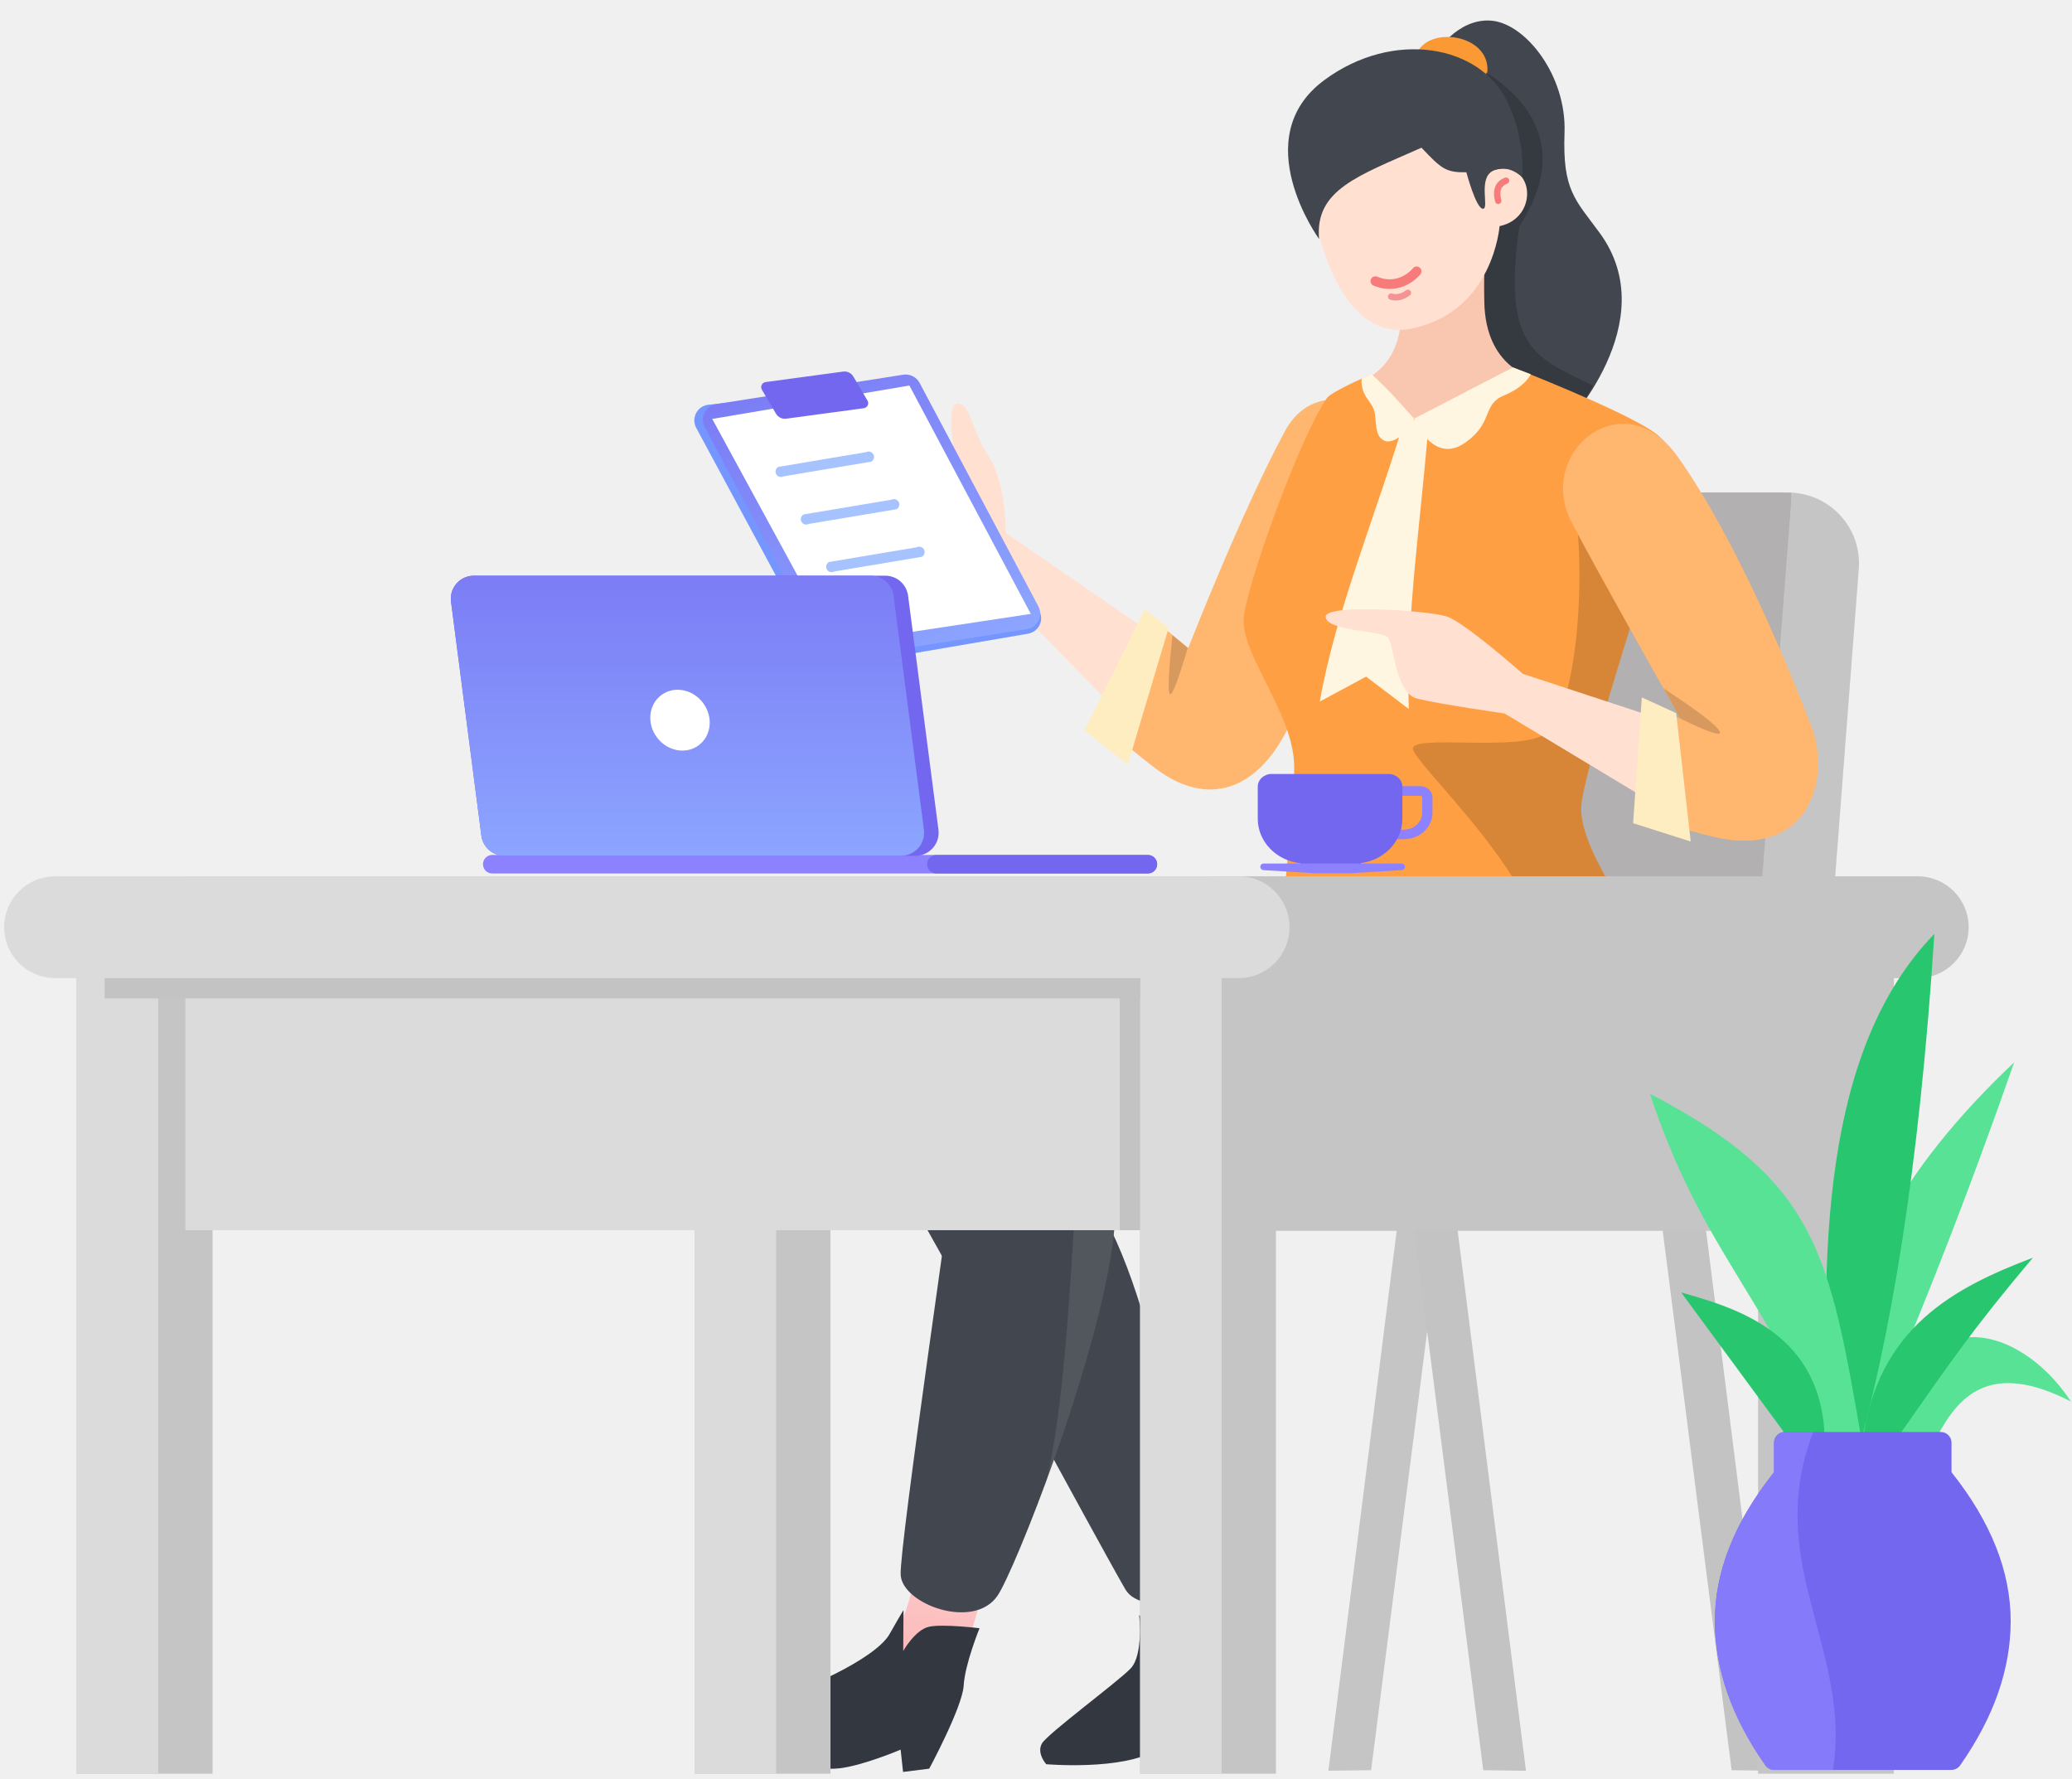
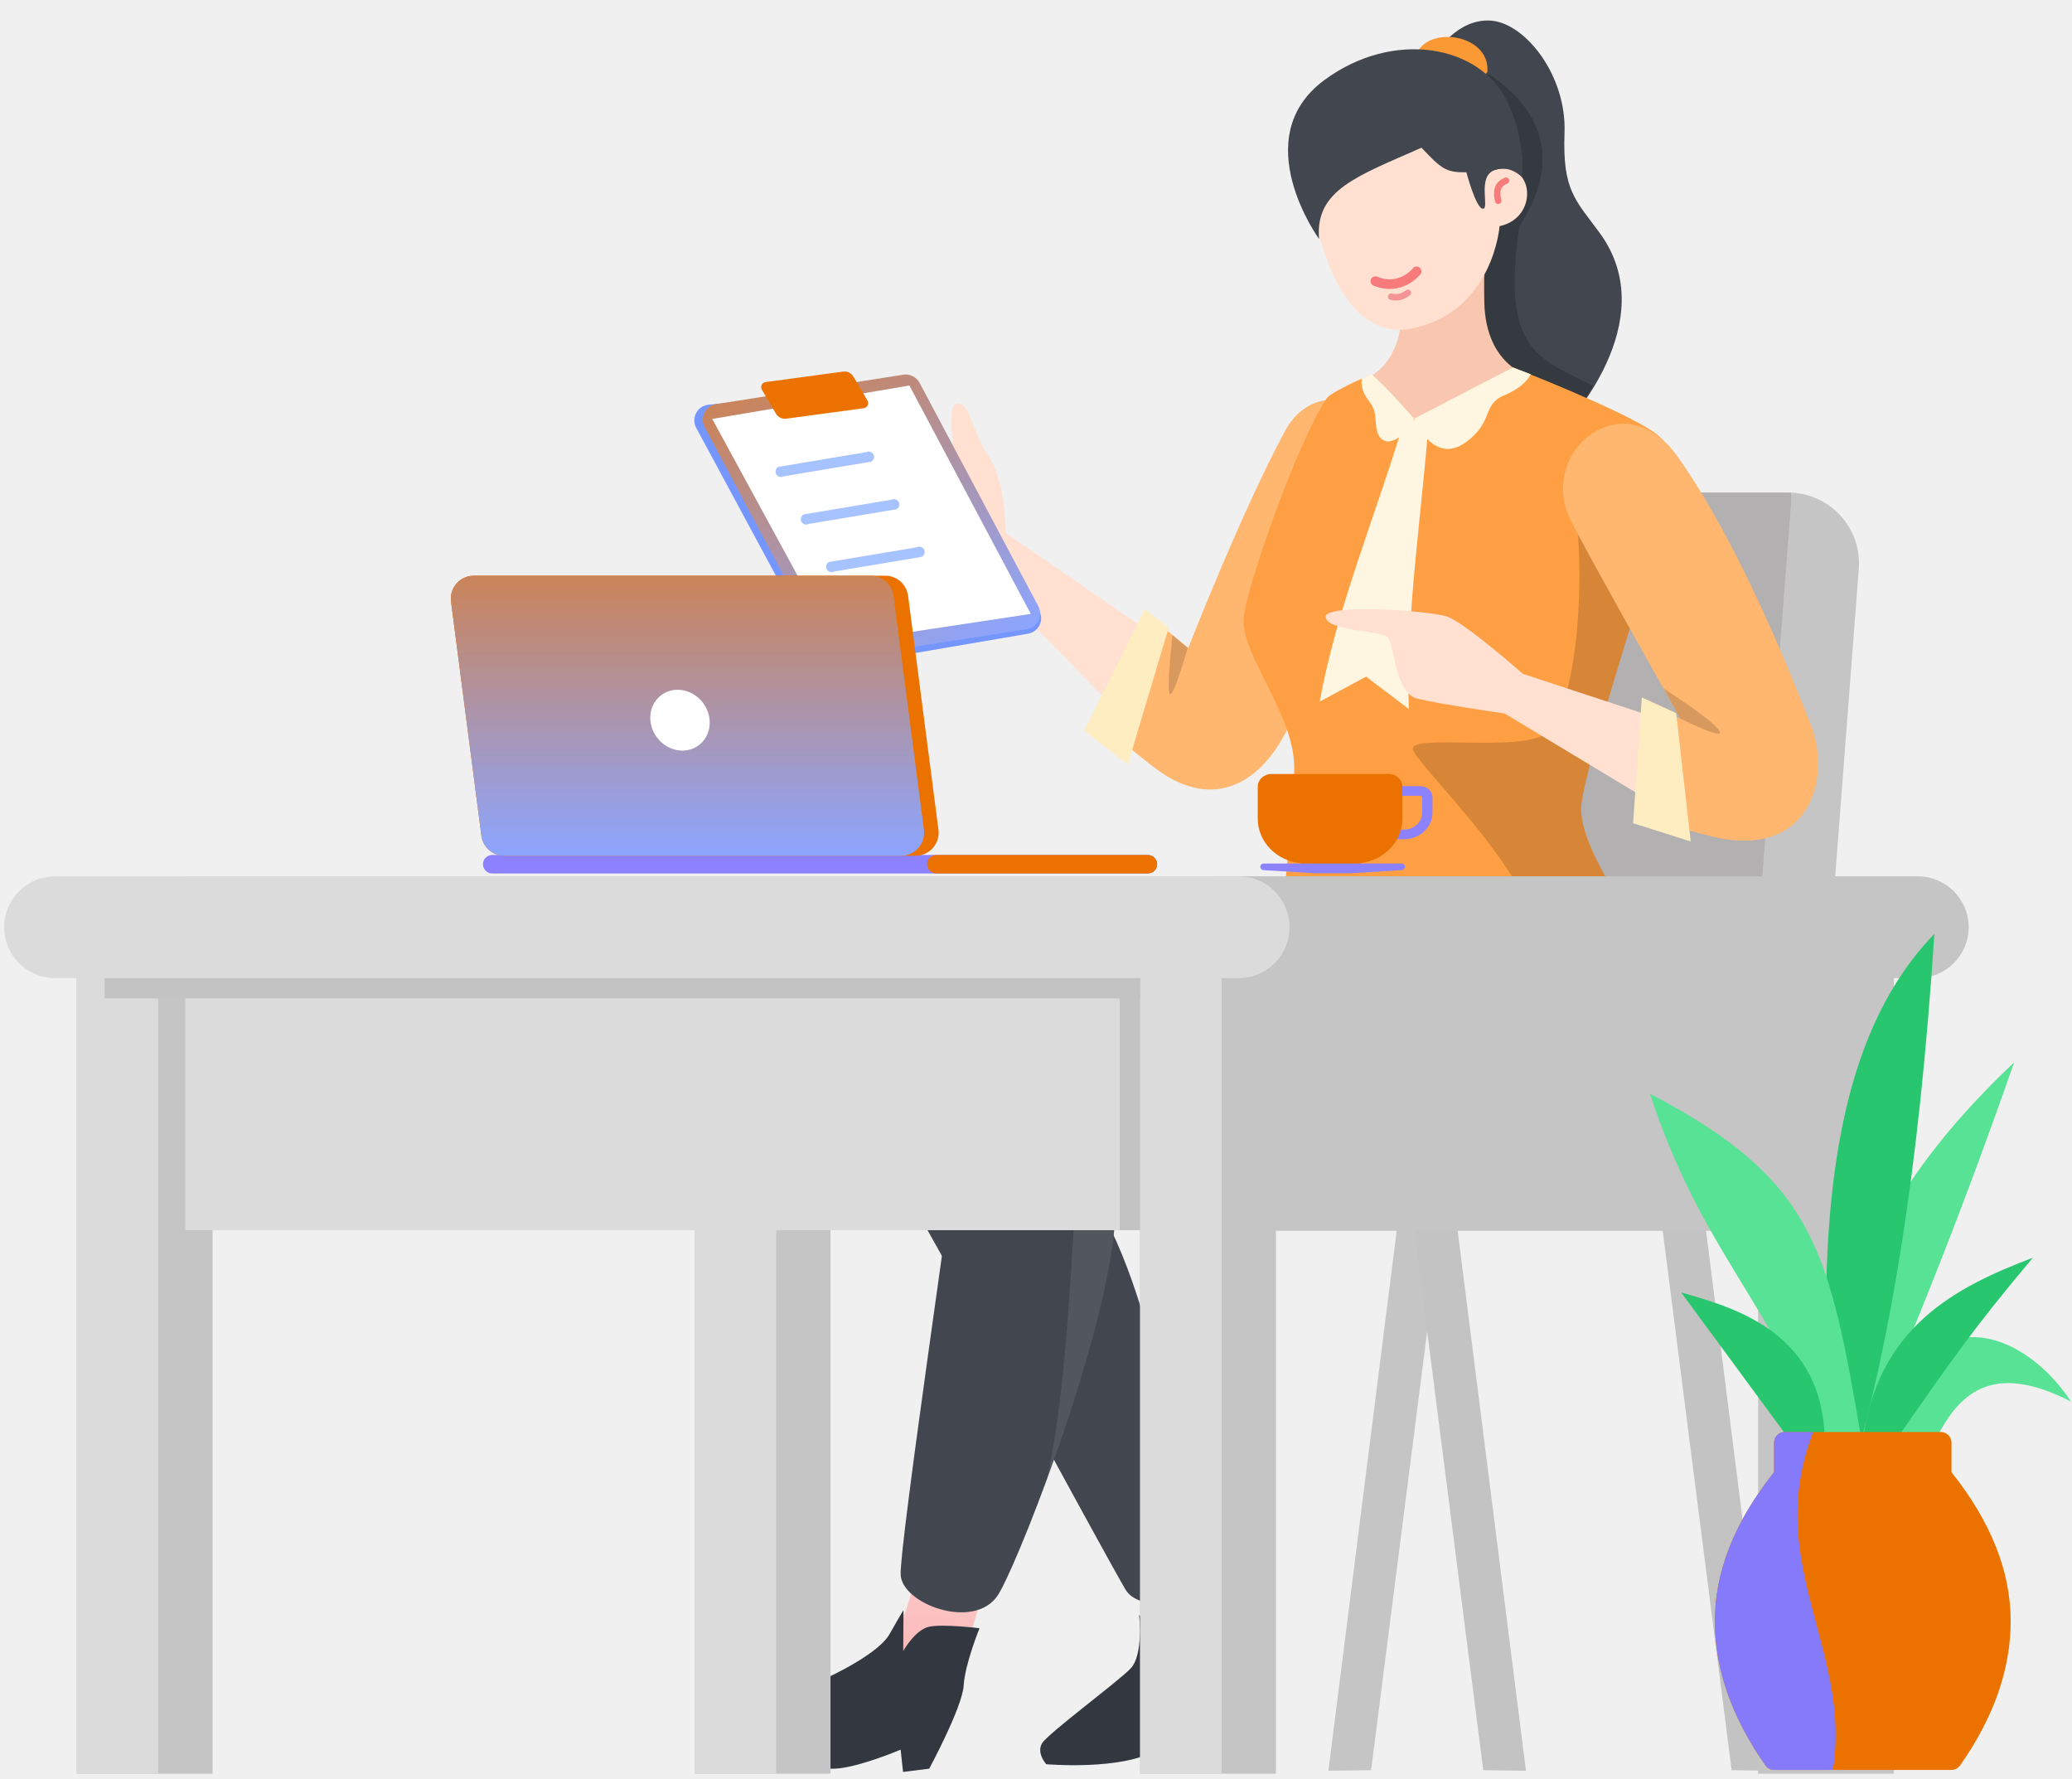
<svg xmlns="http://www.w3.org/2000/svg" xmlns:xlink="http://www.w3.org/1999/xlink" width="324px" height="278px" viewBox="0 0 324 278" version="1.1">
  <defs>
    <linearGradient x1="43.252%" y1="-28.186%" x2="50%" y2="91.05%" id="linearGradient-1">
      <stop stop-color="#FDC6C6" offset="0%" />
      <stop stop-color="#FAB2B2" offset="100%" />
    </linearGradient>
    <linearGradient x1="42.314%" y1="8.687%" x2="50%" y2="71.691%" id="linearGradient-2">
      <stop stop-color="#FDC6C6" offset="0%" />
      <stop stop-color="#FAB2B2" offset="100%" />
    </linearGradient>
    <linearGradient x1="68.669%" y1="-53.107%" x2="68.669%" y2="100%" id="linearGradient-3">
-       <stop stop-color="#7367F0" offset="0%" />
+       <stop stop-color="#EC7200" offset="0%" />
      <stop stop-color="#8CA5FF" offset="100%" />
    </linearGradient>
    <linearGradient x1="68.669%" y1="-53.107%" x2="68.669%" y2="100%" id="linearGradient-4">
-       <stop stop-color="#7367F0" offset="0%" />
+       <stop stop-color="#EC7200" offset="0%" />
      <stop stop-color="#8CA5FF" offset="100%" />
    </linearGradient>
    <path d="M10.934,0.09 L35.324,0.09 C36.253,0.09 37.006,0.841 37.006,1.767 L37.006,6.379 C43.174,14.137 46.258,21.894 46.258,29.651 C46.258,37.17 43.625,44.688 38.358,52.207 C38.043,52.656 37.528,52.924 36.979,52.924 L9.279,52.924 C8.73,52.924 8.215,52.656 7.9,52.207 C2.633,44.688 0,37.17 0,29.651 C0,22.04 2.969,14.429 8.906,6.818 L9.252,6.379 L9.252,1.767 C9.252,0.841 10.005,0.09 10.934,0.09 Z" id="path-5" />
  </defs>
  <g id="📝-Pages-New" stroke="none" stroke-width="1" fill="none" fill-rule="evenodd">
    <g id="Pricing" transform="translate(-993, -1033)">
      <g id="Banner" transform="translate(260, 1033)">
        <g id="Illustration" transform="translate(733, 0)">
          <g id="Chair4" transform="translate(168, 77)">
            <polygon id="Path" fill="#C5C5C5" points="52.462 99.116 39.722 199.832 46.402 199.743 59.142 100.059" />
            <polygon id="Path" fill="#C3C3C3" transform="translate(60.90712, 149.4737) scale(-1, 1) translate(-60.90712, -149.4737) " points="63.937 99.116 51.197 199.832 57.877 199.743 70.617 100.059" />
            <polygon id="Path" fill="#C3C3C3" transform="translate(99.74644, 149.4737) scale(-1, 1) translate(-99.74644, -149.4737) " points="102.777 99.116 90.037 199.832 96.716 199.743 109.456 100.059" />
            <path d="M0,104.425 C-7.11666536e-16,98.614 4.711,93.903 10.522,93.903 L53.703,93.903 C59.425,93.903 64.207,89.549 64.742,83.853 L71.68,10.05 C72.215,4.354 76.997,-2.50165233e-15 82.719,0 L111.608,0 C117.731,-1.20028471e-14 122.696,4.964 122.696,11.088 C122.696,11.371 122.685,11.655 122.663,11.937 L115.539,104.708 C115.095,110.486 110.278,114.947 104.483,114.947 L10.522,114.947 C4.711,114.947 7.11666536e-16,110.236 0,104.425 Z" id="Path" fill="#C5C5C5" />
            <path d="M111.325,-4.54747351e-13 C111.577,-4.55167587e-13 111.827,0.008 112.074,0.025 C112.091,0.28 112.1,0.539 112.1,0.799 C112.1,1.083 112.09,1.367 112.068,1.65 L104.948,94.1 C104.503,99.877 99.687,104.337 93.893,104.337 L0.182,104.337 L0.002,104.334 C0.001,104.267 8.31754009e-18,104.199 0,104.131 C-8.43178012e-15,98.335 4.699,93.636 10.495,93.636 L53.55,93.636 C59.271,93.636 64.052,89.284 64.589,83.589 L71.522,10.047 C72.059,4.352 76.84,-4.57249211e-13 82.561,-4.54747351e-13 L111.325,-4.54747351e-13 Z" id="Combined-Shape" fill="#B2B0B0" />
          </g>
          <g id="Wom3.4" transform="translate(197.5, 139) scale(-1, 1) translate(-197.5, -139) translate(110, 0)">
            <g id="LLeg" transform="translate(39.02196, 145.3553)">
              <path d="M69.492,98.394 C69.492,98.394 63.959,111.66 68.495,115.177 C73.037,118.695 81.871,127.393 81.871,127.393 L53.248,121.184 L60.314,96.845 L69.492,98.394 Z" id="Path" fill="url(#linearGradient-1)" />
              <path d="M67.848,107.13 C67.848,107.13 67.145,113.356 69.175,115.48 C71.205,117.604 82.195,125.69 83.056,127.225 C83.916,128.76 82.377,130.453 82.377,130.453 C82.377,130.453 70.507,131.485 65.168,128.241 C61.313,125.897 55.566,121.69 55.566,121.69 L54.043,125.827 L49.728,125.651 C49.728,125.651 49.156,120.553 50.18,118.109 C51.204,115.664 56.478,103.223 56.478,103.223 C56.478,103.223 58.508,105.046 60.665,105.965 C62.822,106.883 65.525,109.398 65.525,109.398 L67.848,107.13 Z" id="Path" fill="#323740" />
              <path d="M21.608,0.033 C31.231,0.462 84.792,12.294 94.523,14.304 C104.254,16.314 112.481,27.19 105.061,39.785 C96.726,53.923 75.222,94.074 70.001,103.125 C67.417,107.605 54.38,105.093 57.443,97.574 C63.151,83.557 65.802,48.344 80.357,35.506 C80.357,35.506 31.411,44.013 10.268,34.268 C-5.098,27.184 -1.622,-1.004 21.608,0.033 Z" id="Path" fill="#42474F" />
            </g>
            <g id="LArm" transform="translate(66.99122, 62.4817)">
              <path d="M60.769,20.807 C60.769,20.807 60.661,12.987 63.4,8.9 C66.139,4.813 66.247,0.472 68.32,0.614 C70.393,0.756 68.341,10.847 68.341,10.847 C68.341,10.847 70.971,9.843 72.86,8.574 C74.75,7.304 80.479,1.047 81.818,2.156 C84.088,4.045 80.432,14.703 78.44,16.834 C76.442,18.965 65.527,25.974 65.527,25.974 L38.792,53.277 L33.772,39.407 L60.769,20.807 Z" id="Path" fill="#FFE0D1" />
              <path d="M1.631,18.228 C6.108,28.597 14.304,47.647 17.683,53.33 C21.918,60.447 28.596,63.583 36.414,58.302 C37.798,57.368 40.598,55.115 44.813,51.544 L37.161,34.725 C33.852,37.453 32.198,38.816 32.198,38.816 C32.198,38.816 23.797,17.308 17.039,4.849 C11.186,-5.931 -5.183,2.464 1.631,18.228 Z" id="Path" fill="#FFB66F" />
              <path d="M32.285,38.828 C33.789,43.923 34.717,46.324 35.069,46.028 C35.42,45.733 35.286,42.667 34.666,36.83 L32.285,38.828 Z" id="Path" fill-opacity="0.16" fill="#000000" />
              <polygon id="Path-65" fill="#FFEDC2" points="35.26 35.656 41.659 57.059 48.455 51.732 38.996 32.758" />
            </g>
            <g id="Head" transform="translate(27.22405, 0)">
              <g id="Group-21" transform="translate(23.97348, 36.01599) rotate(12) translate(-23.97348, -36.01599) translate(6.473483, 3.515993)">
                <path d="M20.856,3.508 C20.856,3.508 16.415,-1.216 11.287,0.3 C6.159,1.816 1.52,11.107 3.723,19.84 C5.914,28.575 4.268,30.372 1.609,36.258 C-5.532,52.093 13.412,64.826 13.412,64.826 L34.058,60.443 L26.683,21.876 L20.856,3.508 Z" id="Path" fill="#42474F" />
                <path d="M13.341,8.422 C1.315,21.016 11.746,30.447 13.71,32.764 C20.464,51.228 15.092,53.392 7.575,59.437 L11.617,64.049 L23.202,59.212 L22.83,7.41 L13.341,8.422 Z" id="Path-50" fill-opacity="0.199" fill="#000000" />
              </g>
              <path d="M18.126,58.982 C18.126,58.982 25.457,57.51 25.674,47.24 C25.892,36.97 24.684,33.464 24.684,33.464 L38.509,33.215 C38.509,33.215 38.659,44.661 38.662,48.801 C38.667,58.868 46.426,60.035 46.426,60.035 C46.426,60.035 44.813,67.998 32.286,68.702 C22.506,69.252 18.126,58.982 18.126,58.982 Z" id="Path" fill="#F9C7B0" />
              <g id="Group-20" transform="translate(37.42821, 29.37465) rotate(12) translate(-37.42821, -29.37465) translate(18.92821, 7.374649)">
                <path d="M2.771,6.829 C1.047,1.139 10.311,-2.303 13.032,1.796 C13.032,1.796 14.367,5.682 11.585,7.9 C7.822,10.891 2.771,6.829 2.771,6.829 Z" id="Path" fill="#FB9934" />
                <path d="M4.667,22.025 C-1.5,21.787 -0.494,30.804 5.912,30.791 C5.912,30.791 9.633,43.6 22.552,43.6 C33.043,43.6 33.726,28.671 33.821,25.693 C33.923,22.518 33.936,12.086 33.936,12.086 L4.427,12.072 L4.667,22.025 Z" id="Path" fill="#FFE0D1" />
                <path d="M7.903,27.586 C8.953,27.299 9.237,21.477 9.237,21.477 C12.379,20.854 12.932,20.145 15.306,16.255 C25.851,18.5 33.01,19.185 33.936,26.897 C33.936,26.897 41.855,9.09 27.98,2.761 C15.776,-2.798 2.899,2.425 0.652,12.134 C-0.94,18.987 0.884,24.019 0.884,24.019 C0.884,24.019 2.483,21.477 5.107,22.112 C7.732,22.747 6.853,27.872 7.903,27.586 Z" id="Path" fill="#42474F" />
                <path d="M20.289,33.967 C20.289,33.967 22.412,37.392 26.554,36.176" id="Path" stroke="#F77B7B" stroke-width="1.5" stroke-linecap="round" transform="translate(23.42161, 35.20206) rotate(-18) translate(-23.42161, -35.20206) " />
                <path d="M22.087,38.055 C23.059,38.463 23.981,38.463 24.788,37.995" id="Path" stroke="#F49494" stroke-linecap="round" transform="translate(23.43776, 38.17421) rotate(2) translate(-23.43776, -38.17421) " />
                <path d="M4.952,27.027 C5.339,25.632 5.167,24.413 3.779,23.856" id="Path-8" stroke="#F77B7B" stroke-linecap="round" transform="translate(4.455322, 25.44126) rotate(-13) translate(-4.455322, -25.44126) " />
              </g>
            </g>
            <g id="Group-19" transform="translate(23.20225, 57.44044)">
              <path d="M47.557,1.223 C47.725,1.215 53.637,3.805 54.318,4.804 C58.753,11.31 66.895,34.21 67.315,39.178 C67.787,44.908 59.526,54.037 59.425,62.332 C59.335,70.629 62.959,95.61 61.553,97.943 C60.159,100.277 50.994,111.361 49.082,111.406 C47.159,111.451 45.724,105.632 42.811,105.758 C39.91,105.885 33.86,113.601 31.252,113.546 C28.654,113.489 1.733,96.434 3.791,91.575 C5.86,86.716 15.463,74.641 14.485,68.02 C13.518,61.4 5.793,36.963 3.004,28.646 C0.226,20.329 -2.012,13.704 3.172,10.125 C8.356,6.546 25.224,0 25.224,0 L40.326,8.448 C40.326,8.448 46.68,1.265 47.557,1.223 Z" id="Path" fill="#FF9F43" />
              <path d="M42.187,8.213 C46.717,23.276 52.933,38.118 55.423,52.243 L48.181,48.341 L41.502,53.402 C41.973,38.718 39.508,23.299 38.374,8.213 L42.187,8.213 Z" id="Path" fill="#FFF6E1" />
              <path d="M15.731,19.779 L15.559,20.997 C13.53,36.124 15.931,54.479 20.093,57.279 C24.341,60.138 40.875,57.333 40.875,59.597 C40.875,61.861 18.026,82.608 21.777,92.526 C23.839,97.979 23.148,102.829 19.705,107.076 L18.705,106.403 C10.901,101.11 2.615,94.352 3.791,91.575 C5.86,86.716 15.463,74.641 14.485,68.02 C13.557,61.665 6.4,38.89 3.361,29.719 L2.394,26.812 C1.269,23.403 0.332,20.315 0.106,17.651 L0.804,17.198 C11.964,10.044 16.94,10.904 15.731,19.779 L15.731,19.779 Z" id="Path" fill-opacity="0.16" fill="#000000" />
              <path d="M22.437,1.067 L25.224,0 L40.658,8.011 C40.658,8.011 37.756,15.396 32.617,11.718 C28.212,8.574 30.07,5.806 26.617,4.379 C23.176,2.952 22.437,1.067 22.437,1.067 Z" id="Path" fill="#FFF6E1" />
              <path d="M40.658,8.011 C41.777,10.496 44.051,11.948 45.227,11.496 C47.168,10.751 46.334,7.78 47.099,6.28 C47.647,5.215 48.001,5.054 48.481,4.055 C48.926,3.138 48.944,2.037 48.83,1.734 L47.312,1.044 C45.921,2.355 44.902,3.359 44.255,4.055 C43.448,4.922 42.249,6.24 40.658,8.011 Z" id="Path" fill="#FFF6E1" />
            </g>
            <g id="RArm" transform="translate(0, 66.25251)">
              <path d="M46.869,39.096 C46.869,39.096 55.955,31.064 58.736,30.132 C61.518,29.2 77.809,28.08 77.706,30.186 C77.589,32.443 68.839,32.313 67.933,33.423 C67.026,34.533 66.82,42.12 63.393,42.972 C59.973,43.823 49.719,45.292 49.719,45.292 L25.191,60.066 L24.143,46.567 L46.869,39.096 Z" id="Path" fill="#FFE0D1" />
              <path d="M22.695,5.089 C13.122,18.583 4.949,39.136 1.812,47.15 C-1.326,55.163 1.839,67.25 15.634,64.877 C17.188,64.61 19.706,63.941 23.189,62.87 L26.486,44.31 C23.651,45.499 22.234,46.094 22.234,46.094 C22.234,46.094 35.945,21.821 39.293,15.314 C44.886,4.447 31.127,-6.8 22.695,5.089 Z" id="Path" fill="#FFB66F" />
              <path d="M22.234,46.094 C17.591,48.358 15.561,48.993 16.145,47.996 C16.729,47 19.634,44.792 24.861,41.373 L22.234,46.094 Z" id="Path" fill-opacity="0.16" fill="#000000" />
              <polygon id="Path-64" fill="#FFEDC2" points="22.898 45.236 20.621 65.305 29.627 62.445 28.268 42.778" />
            </g>
            <g id="RLeg" transform="translate(22.1476, 141.1421)">
              <path d="M119.792,103.055 C119.792,103.055 119.625,116.19 130.462,121.101 C141.293,126.012 149.009,125.716 148.027,129.513 C147.045,133.309 118.854,133.156 116.222,130.187 C113.978,127.661 109.098,104.142 107.755,105.94 L119.792,103.055 Z" id="Path" fill="url(#linearGradient-2)" />
              <path d="M109.683,113.409 C109.683,113.409 111.961,118.987 112.161,122.368 C112.363,125.75 117.547,135.362 117.547,135.362 L121.643,135.876 L122.018,132.39 C122.018,132.39 127.946,134.914 131.665,135.317 C135.384,135.72 148.14,134.206 150.676,132.1 C153.214,129.995 151.932,127.031 144.61,125.225 C137.289,123.418 125.913,118.141 123.749,114.32 C121.584,110.498 121.571,110.597 121.571,110.597 L121.614,116.965 C121.614,116.965 119.74,113.613 117.529,113.166 C115.317,112.719 109.683,113.409 109.683,113.409 Z" id="Path" fill="#323740" />
              <path d="M9.384,0.186 C-2.755,18.454 -1.568,31.668 12.946,39.827 C31.538,50.28 88.881,38.037 88.881,38.037 C88.881,38.037 87.864,46.215 88.881,53.51 C91.538,72.561 104.172,104.301 106.845,108.289 C110.541,113.804 121.802,109.645 122.014,105.053 C122.226,100.46 113.525,41.809 112.202,30.624 C110.886,19.439 106.73,17.815 94.592,14.757 C91.804,14.055 58.828,5.87 55.808,6.109 C38.504,7.475 23.029,5.501 9.384,0.186 Z" id="Path" fill="#42474F" />
              <path d="M22.612,36.782 C41.436,38.888 91.273,34.546 93.275,36.519 C95.186,38.403 94.867,71.179 99.154,90.148 C94.931,78.654 90.36,64.115 88.881,53.51 C87.864,46.215 88.881,38.037 88.881,38.037 L86.934,38.425 C76.774,40.396 29.671,48.858 12.946,39.827 C3.136,34.53 -0.66,26.329 1.559,15.223 C4.235,28.324 11.252,35.511 22.612,36.782 Z" id="Path" fill-opacity="0.192" fill="#FFFFFF" opacity="0.44" />
              <ellipse id="Oval" fill-opacity="0.192" fill="#FFFFFF" transform="translate(120.2298, 32.12562) rotate(13) translate(-120.2298, -32.12562) " cx="120.23" cy="32.126" rx="3.164" ry="5.794" />
              <ellipse id="Oval" fill-opacity="0.192" fill="#FFFFFF" transform="translate(105.4648, 28.43908) rotate(-16) translate(-105.4648, -28.43908) " cx="105.465" cy="28.439" rx="4.218" ry="6.32" />
            </g>
          </g>
          <g id="Example-Task1" transform="translate(135.6906, 81.03081) rotate(-28) translate(-135.6906, -81.03081) translate(118.1906, 51.53081)">
            <g id="Group-3" transform="translate(-0, 0)">
              <path d="M3.839,2.124 L31.821,13.393 C32.731,13.76 33.337,14.632 33.363,15.613 L34.4,54.791 C34.436,56.151 33.363,57.283 32.002,57.319 C31.718,57.327 31.434,57.285 31.164,57.196 L2.382,47.686 C1.378,47.354 0.697,46.418 0.691,45.36 L0.455,4.424 C0.447,3.063 1.544,1.953 2.904,1.945 C3.225,1.944 3.542,2.004 3.839,2.124 Z" id="Rectangle" fill="#7596FF" fill-rule="nonzero" />
              <path d="M4.953,2.605 L32.938,12.282 C33.931,12.625 34.597,13.56 34.597,14.61 L34.597,54.146 C34.597,55.507 33.494,56.61 32.133,56.61 C31.859,56.61 31.587,56.564 31.328,56.474 L3.342,46.797 C2.349,46.454 1.683,45.519 1.683,44.469 L1.683,4.933 C1.683,3.573 2.787,2.469 4.147,2.469 C4.421,2.469 4.694,2.515 4.953,2.605 Z" id="Rectangle" fill="url(#linearGradient-3)" />
              <polygon id="Rectangle" fill="#FFFFFF" fill-rule="nonzero" points="3.322 4.365 32.996 14.227 32.996 54.663 3.726 44.356" />
-               <path d="M13.4,3.195 L24.874,7.44 C25.478,7.663 25.89,8.228 25.918,8.871 L26.106,13.223 C26.125,13.664 25.783,14.038 25.341,14.057 C25.235,14.061 25.129,14.045 25.029,14.008 L13.555,9.763 C12.95,9.539 12.539,8.975 12.511,8.332 L12.323,3.98 C12.304,3.538 12.646,3.165 13.087,3.146 C13.194,3.141 13.3,3.158 13.4,3.195 Z" id="Rectangle" fill="#7367F0" fill-rule="nonzero" />
+               <path d="M13.4,3.195 L24.874,7.44 C25.478,7.663 25.89,8.228 25.918,8.871 L26.106,13.223 C26.125,13.664 25.783,14.038 25.341,14.057 C25.235,14.061 25.129,14.045 25.029,14.008 L13.555,9.763 C12.95,9.539 12.539,8.975 12.511,8.332 L12.323,3.98 C12.304,3.538 12.646,3.165 13.087,3.146 C13.194,3.141 13.3,3.158 13.4,3.195 Z" id="Rectangle" fill="#EC7200" fill-rule="nonzero" />
              <path d="M22.133,20.249 C22.598,20.249 22.975,20.626 22.975,21.091 C22.975,21.523 22.65,21.879 22.231,21.928 L22.133,21.933 L8.939,17.521 C8.474,17.521 8.097,17.144 8.097,16.679 C8.097,16.247 8.422,15.891 8.841,15.842 L8.939,15.836 L22.133,20.249 Z" id="Path" fill="#A7C3FF" />
              <path d="M22.133,28.673 C22.598,28.673 22.975,29.05 22.975,29.515 C22.975,29.947 22.65,30.303 22.231,30.352 L22.133,30.358 L8.939,25.945 C8.474,25.945 8.097,25.568 8.097,25.103 C8.097,24.671 8.422,24.315 8.841,24.266 L8.939,24.26 L22.133,28.673 Z" id="Path" fill="#A7C3FF" />
              <path d="M22.133,37.097 C22.598,37.097 22.975,37.474 22.975,37.939 C22.975,38.371 22.65,38.728 22.231,38.776 L22.133,38.782 L8.939,34.37 C8.474,34.37 8.097,33.992 8.097,33.527 C8.097,33.095 8.422,32.739 8.841,32.69 L8.939,32.685 L22.133,37.097 Z" id="Path" fill="#A7C3FF" />
            </g>
          </g>
          <g id="Group-26" transform="translate(0, 137)">
            <g id="Group-25" transform="translate(12, 0)">
              <polygon id="Rectangle" fill="#C5C5C5" points="96.628 5.303 117.867 5.303 117.867 140.293 96.628 140.293" />
              <polygon id="Rectangle" fill="#DBDBDB" points="96.628 -2.49210244e-13 109.371 -2.49210244e-13 109.371 140.293 96.628 140.293" />
              <polygon id="Rectangle" fill="#C5C5C5" points="1.45900014e-15 5.303 105.132 5.303 105.132 45.791 21.239 45.791 21.239 140.293 1.45900014e-15 140.293" />
              <polygon id="Rectangle" fill="#DBDBDB" points="1.41478802e-15 5.303 12.743 5.303 12.743 140.293 1.41478802e-15 140.293" />
            </g>
            <g id="Group-25">
              <polygon id="Rectangle" fill="#C5C5C5" points="274.911 5.303 296.15 5.303 296.15 140.293 274.911 140.293" />
              <polygon id="Rectangle" fill="#C5C5C5" points="178.283 5.303 283.415 5.303 283.415 55.421 199.522 55.421 199.522 140.293 178.283 140.293" />
              <polygon id="Rectangle" fill="#DBDBDB" points="28.983 -3.93090058e-13 190.903 -5.65231444e-13 190.903 55.323 28.983 55.323" />
              <polygon id="Rectangle" fill="#C3C3C3" points="175.097 5.303 187.841 5.303 187.841 55.323 175.097 55.323" />
              <polygon id="Rectangle" fill="#DBDBDB" points="178.283 5.303 191.026 5.303 191.026 140.293 178.283 140.293" />
              <path d="M190.536,0 L299.885,0 C304.278,-6.13612206e-15 307.84,3.562 307.84,7.955 C307.84,12.348 304.278,15.91 299.885,15.91 L190.536,15.91 C186.143,15.91 182.582,12.348 182.582,7.955 C182.582,3.562 186.143,-8.11268773e-17 190.536,0 Z" id="Rectangle" fill="#C5C5C5" />
              <polygon id="Rectangle" fill="#C3C3C3" points="16.363 3.182 178.283 3.182 178.283 19.092 16.363 19.092" />
              <path d="M8.601,-2.48689958e-14 L193.691,-2.48689958e-14 C198.084,-1.73036653e-14 201.646,3.562 201.646,7.955 C201.646,12.348 198.084,15.91 193.691,15.91 L8.601,15.91 C4.207,15.91 0.646,12.348 0.646,7.955 C0.646,3.562 4.207,-2.31737658e-14 8.601,-2.48689958e-14 Z" id="Rectangle" fill="#DBDBDB" />
            </g>
          </g>
          <g id="Cup" transform="translate(210, 129) scale(-1, 1) translate(-210, -129) translate(196, 121)">
            <path d="M7.274,1.908 L1.885,1.908 C0.844,1.908 0,2.691 0,3.658 L0,6.055 C0,8.345 2,10.202 4.466,10.202 L7.274,10.202 C7.72,10.202 8.082,9.866 8.082,9.452 C8.082,9.038 7.72,8.702 7.274,8.702 L4.466,8.702 C2.892,8.702 1.615,7.517 1.615,6.055 L1.615,3.658 C1.615,3.52 1.736,3.408 1.885,3.408 L7.274,3.408 C7.72,3.408 8.082,3.072 8.082,2.658 C8.082,2.244 7.72,1.908 7.274,1.908 Z" id="Path" fill="#8C81FF" />
-             <path d="M25.17,0 C26.36,0 27.324,0.895 27.324,2 L27.324,7 C27.324,10.6 24.398,13.565 20.633,13.956 L20.632,15 L11.204,15 L11.204,13.933 C7.534,13.462 4.709,10.537 4.709,7 L4.709,2 C4.709,0.895 5.673,0 6.863,0 L25.17,0 Z" id="Path" fill="#7367F0" />
+             <path d="M25.17,0 C26.36,0 27.324,0.895 27.324,2 L27.324,7 C27.324,10.6 24.398,13.565 20.633,13.956 L20.632,15 L11.204,15 L11.204,13.933 C7.534,13.462 4.709,10.537 4.709,7 L4.709,2 C4.709,0.895 5.673,0 6.863,0 L25.17,0 Z" id="Path" fill="#EC7200" />
            <path d="M4.808,14 L26.423,14 C26.699,14 26.923,14.224 26.923,14.5 C26.923,14.781 26.704,15.013 26.424,15.031 L18.474,15.522 L18.474,15.522 L12.82,15.522 L4.807,15.031 C4.526,15.013 4.308,14.781 4.308,14.5 C4.308,14.224 4.532,14 4.808,14 Z" id="Rectangle" fill="#8C81FF" />
          </g>
          <g id="FacingBack-Laptop3" transform="translate(70, 90)">
            <path d="M6.97,43.662 L109.5,43.662 C110.299,43.662 110.946,44.309 110.946,45.108 C110.946,45.906 110.299,46.554 109.5,46.554 L6.97,46.554 C6.171,46.554 5.524,45.906 5.524,45.108 C5.524,44.309 6.171,43.662 6.97,43.662 Z" id="Rectangle" fill="#8C81FF" />
-             <path d="M76.415,43.662 L109.5,43.662 C110.299,43.662 110.946,44.309 110.946,45.108 C110.946,45.906 110.299,46.554 109.5,46.554 L76.415,46.554 C75.617,46.554 74.97,45.906 74.97,45.108 C74.97,44.309 75.617,43.662 76.415,43.662 Z" id="Rectangle" fill="#7367F0" />
-             <path d="M4.097,0 L68.429,0 C70.238,1.44402386e-15 71.766,1.343 71.999,3.137 L76.747,39.723 C77.002,41.695 75.611,43.501 73.64,43.757 C73.486,43.776 73.331,43.786 73.177,43.786 L8.845,43.786 C7.036,43.786 5.508,42.444 5.275,40.65 L0.527,4.063 C0.271,2.092 1.662,0.286 3.634,0.03 C3.788,0.01 3.942,-4.1563361e-16 4.097,0 Z" id="Rectangle" fill="#7367F0" />
+             <path d="M76.415,43.662 L109.5,43.662 C110.299,43.662 110.946,44.309 110.946,45.108 C110.946,45.906 110.299,46.554 109.5,46.554 L76.415,46.554 C75.617,46.554 74.97,45.906 74.97,45.108 C74.97,44.309 75.617,43.662 76.415,43.662 Z" id="Rectangle" fill="#EC7200" />
+             <path d="M4.097,0 L68.429,0 C70.238,1.44402386e-15 71.766,1.343 71.999,3.137 L76.747,39.723 C77.002,41.695 75.611,43.501 73.64,43.757 C73.486,43.776 73.331,43.786 73.177,43.786 L8.845,43.786 C7.036,43.786 5.508,42.444 5.275,40.65 L0.527,4.063 C0.271,2.092 1.662,0.286 3.634,0.03 C3.788,0.01 3.942,-4.1563361e-16 4.097,0 Z" id="Rectangle" fill="#EC7200" />
            <path d="M4.097,0 L66.156,0 C67.965,1.88811307e-15 69.493,1.343 69.726,3.137 L74.474,39.723 C74.73,41.695 73.339,43.501 71.367,43.757 C71.213,43.776 71.059,43.786 70.904,43.786 L8.845,43.786 C7.036,43.786 5.508,42.444 5.275,40.65 L0.527,4.063 C0.271,2.092 1.662,0.286 3.634,0.03 C3.788,0.01 3.942,1.36072323e-15 4.097,0 Z" id="Rectangle" fill="url(#linearGradient-4)" />
            <ellipse id="Oval" fill="#FFFFFF" transform="translate(36.33317, 22.58997) rotate(-37) translate(-36.33317, -22.58997) " cx="36.333" cy="22.59" rx="4.502" ry="4.894" />
          </g>
          <g id="Group-79" transform="translate(258, 146)">
            <g id="Group-86">
              <path d="M32.972,81.156 C41.725,61.306 49.678,40.92 56.958,20.084 C40.189,35.927 27.148,55.229 29.005,81.156 L32.972,81.156 Z" id="Path-113" fill="#57E295" />
              <path d="M28.306,83.229 C26.234,49.383 27.112,17.949 44.477,0 C42.082,37.161 37.601,63.34 31.926,83.229 L28.306,83.229 Z" id="Rectangle" fill="#28C76F" />
              <path d="M27.509,79.704 C17.807,56.052 8.058,49.273 3.37649908e-14,24.995 C26.373,38.702 28.027,50.021 33.203,79.704 L27.509,79.704 Z" id="Path-112" fill="#57E295" />
              <path d="M22.288,79.704 L4.883,56.052 C13.289,58.454 27.339,62.343 27.339,79.704 L22.288,79.704 Z" id="Path-114" fill="#28C76F" />
              <path d="M38.566,79.704 L44.372,79.704 C48.062,71.982 53.261,66.666 65.84,73.11 C57.595,60.521 40.677,56.711 38.566,79.704 Z" id="Path-116" fill="#57E295" />
              <path d="M33.225,79.704 L38.053,79.704 C46.915,67.002 50.724,61.468 59.895,50.62 C47.814,55.215 35.414,61.468 33.225,79.704 Z" id="Path-117" fill="#28C76F" />
            </g>
            <g id="Group-85" transform="translate(10.15385, 77.78125)">
              <mask id="mask-6" fill="white">
                <use xlink:href="#path-5" />
              </mask>
-               <use id="Rectangle" fill="#7367F0" xlink:href="#path-5" />
+               <use id="Rectangle" fill="#EC7200" xlink:href="#path-5" />
              <path d="M-5.887,-1.363 L15.98,-1.363 C5.511,22.937 26.162,37.327 15.98,61.535 L-5.887,61.535 L-5.887,-1.363 Z" id="Rectangle" fill="#857AF9" mask="url(#mask-6)" />
            </g>
          </g>
        </g>
      </g>
    </g>
  </g>
</svg>
